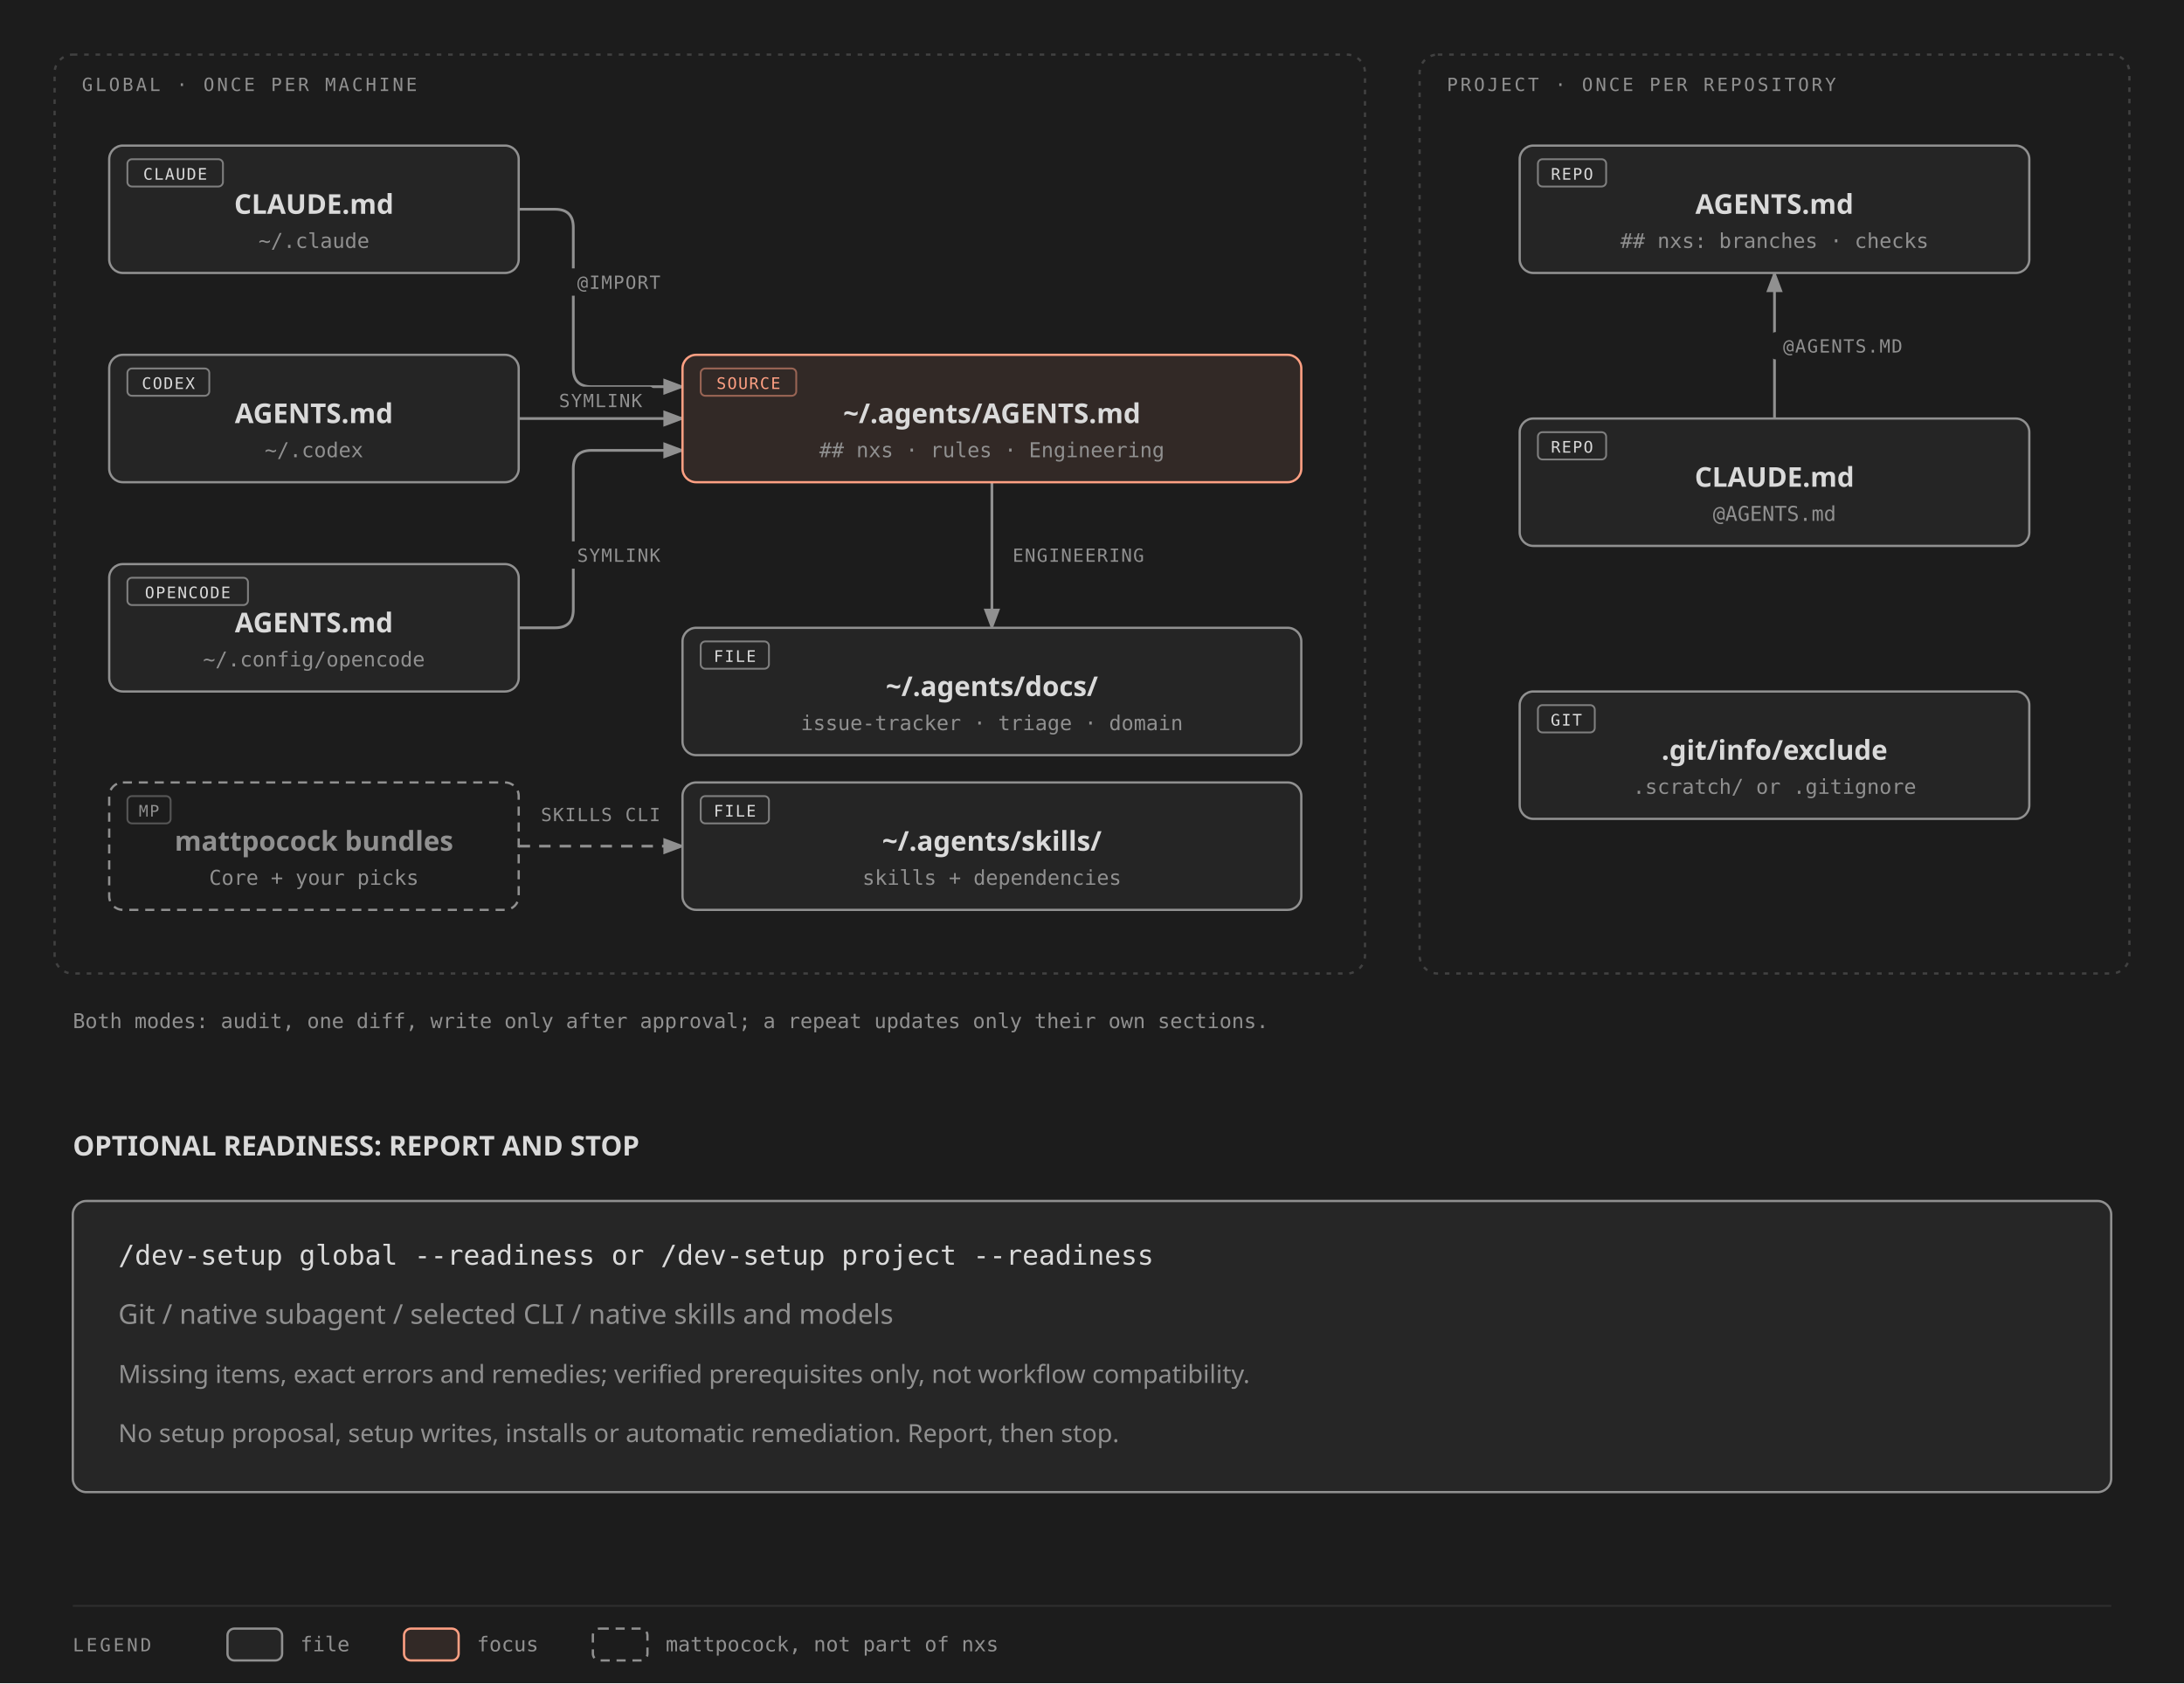
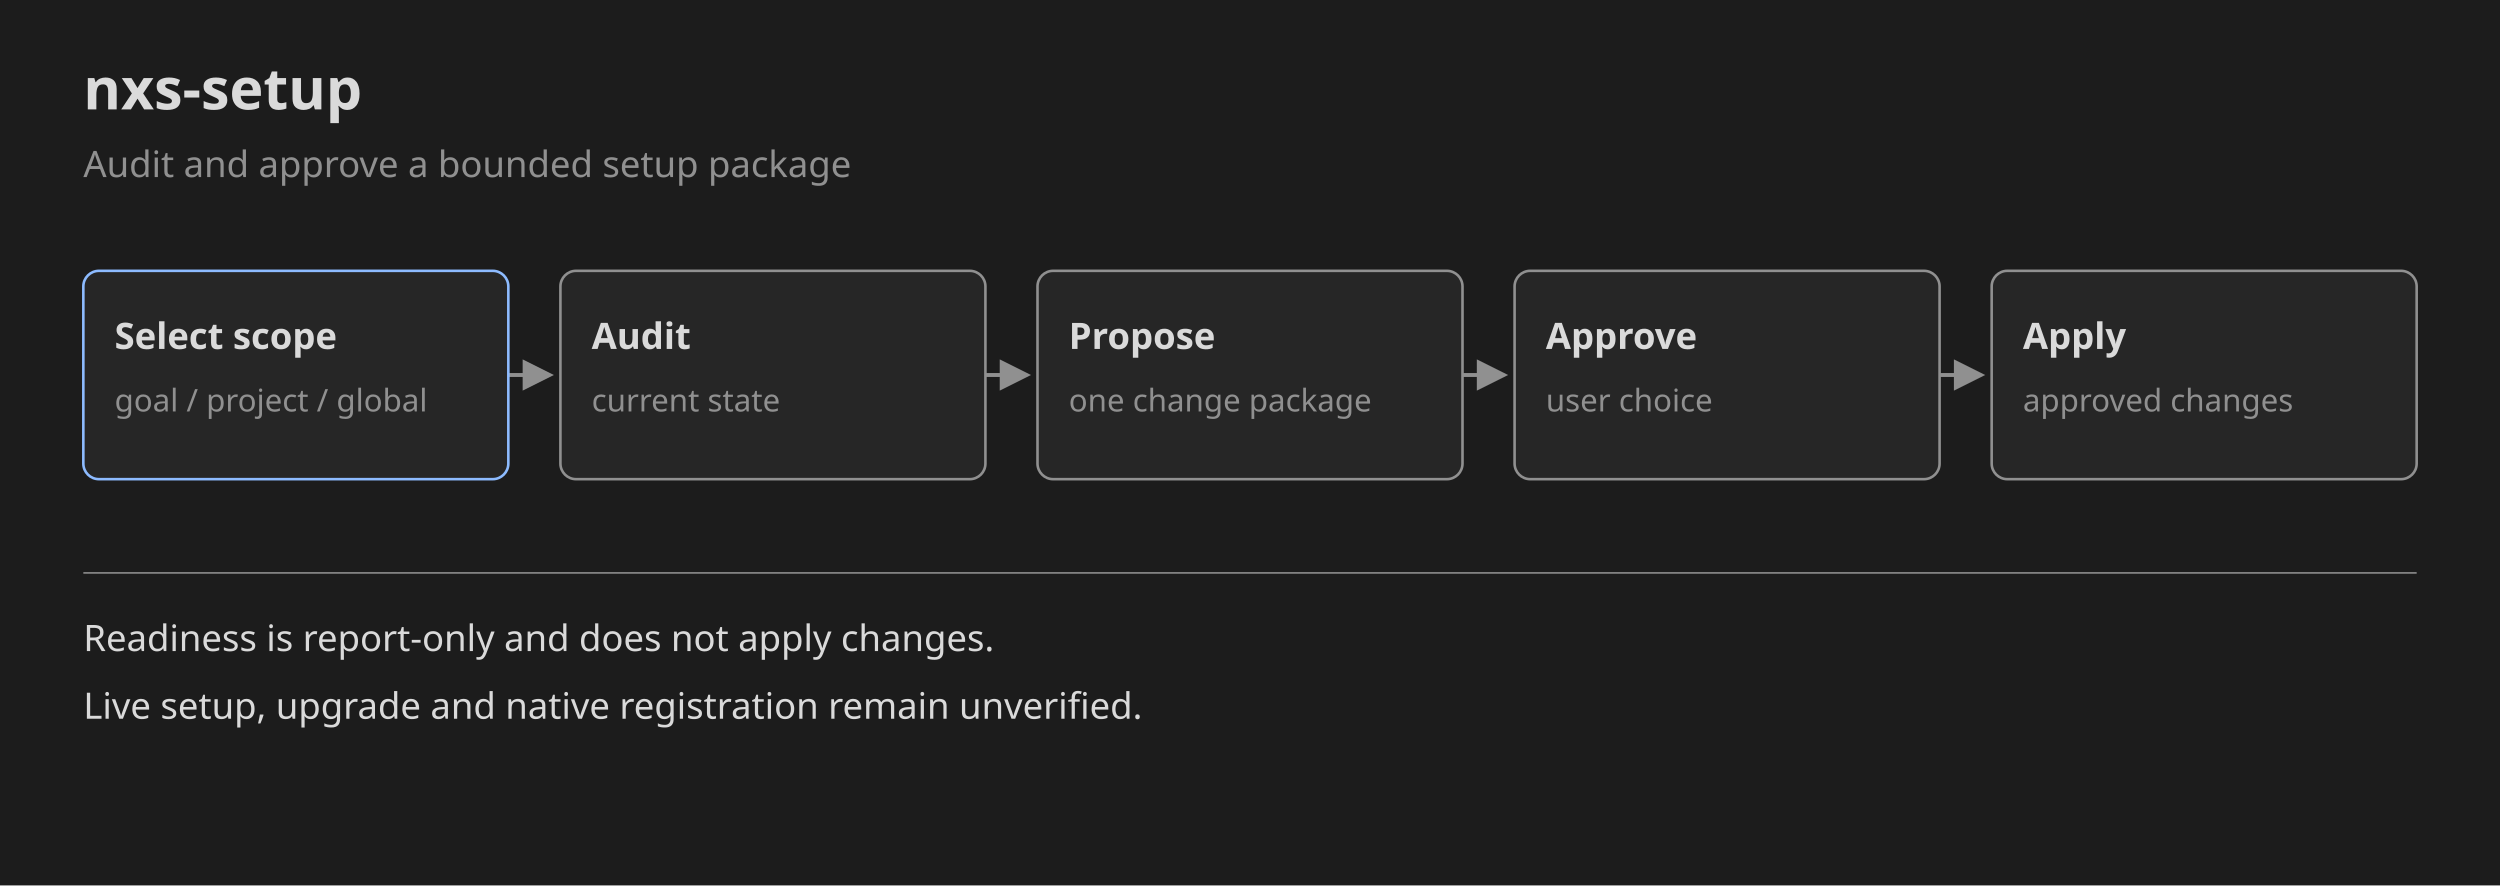
- <svg xmlns="http://www.w3.org/2000/svg" viewBox="0 0 960 740" role="img" aria-labelledby="nxs-setup-dark-title nxs-setup-dark-desc" id="nxs-setup-dark-root">
+ <svg xmlns="http://www.w3.org/2000/svg" viewBox="0 0 960 340" role="img" aria-labelledby="nxs-setup-dark-title nxs-setup-dark-desc">
  <defs>
-     <marker id="nxs-setup-dark-arrow" markerWidth="8" markerHeight="6" refX="7" refY="3" orient="auto">
-       <polygon points="0 0, 8 3, 0 6" fill="#909090" />
-     </marker>
-     <marker id="nxs-setup-dark-arrow-accent" markerWidth="8" markerHeight="6" refX="7" refY="3" orient="auto">
-       <polygon points="0 0, 8 3, 0 6" fill="#ffa083" />
-     </marker>
-     <marker id="nxs-setup-dark-arrow-link" markerWidth="8" markerHeight="6" refX="7" refY="3" orient="auto">
-       <polygon points="0 0, 8 3, 0 6" fill="#8dbbff" />
-     </marker>
-     <marker id="nxs-setup-dark-arrow-soft" markerWidth="8" markerHeight="6" refX="7" refY="3" orient="auto">
-       <polygon points="0 0, 8 3, 0 6" fill="#909090" />
+     <marker id="nxs-setup-dark-arrow" markerWidth="8" markerHeight="8" refX="7" refY="4" orient="auto">
+       <path d="M0 0 L8 4 L0 8 Z" fill="#909090" />
    </marker>
  </defs>
-   <rect width="100%" height="100%" fill="#1c1c1c" />
-   <rect x="24" y="24" width="576" height="404" rx="8" fill="none" stroke="rgba(218,218,218,0.2)" stroke-width="1" stroke-dasharray="2,3" />
-   <text x="36" y="40" fill="#909090" font-size="8" font-family="'Geist Mono', ui-monospace, monospace" letter-spacing="0.14em">GLOBAL · ONCE PER MACHINE</text>
-   <rect x="624" y="24" width="312" height="404" rx="8" fill="none" stroke="rgba(218,218,218,0.2)" stroke-width="1" stroke-dasharray="2,3" />
-   <text x="636" y="40" fill="#909090" font-size="8" font-family="'Geist Mono', ui-monospace, monospace" letter-spacing="0.14em">PROJECT · ONCE PER REPOSITORY</text>
-   <path d="M 228 92 L 244 92 Q 252 92 252 100 L 252 162 Q 252 170 260 170 L 300 170" fill="none" stroke="#909090" stroke-width="1.2" marker-end="url(#nxs-setup-dark-arrow)" />
-   <path d="M 228 184 L 300 184" fill="none" stroke="#909090" stroke-width="1.2" marker-end="url(#nxs-setup-dark-arrow)" />
-   <path d="M 228 276 L 244 276 Q 252 276 252 268 L 252 206 Q 252 198 260 198 L 300 198" fill="none" stroke="#909090" stroke-width="1.2" marker-end="url(#nxs-setup-dark-arrow)" />
-   <path d="M 436 212 L 436 276" fill="none" stroke="#909090" stroke-width="1.2" marker-end="url(#nxs-setup-dark-arrow)" />
-   <path d="M 228 372 L 300 372" fill="none" stroke="#909090" stroke-width="1.2" stroke-dasharray="5,4" marker-end="url(#nxs-setup-dark-arrow-soft)" />
-   <path d="M 780 184 L 780 120" fill="none" stroke="#909090" stroke-width="1.2" marker-end="url(#nxs-setup-dark-arrow)" />
-   <rect x="248.5" y="118" width="47" height="12" rx="2" fill="#1c1c1c" />
-   <text x="272" y="127" fill="#909090" font-size="8" font-family="'Geist Mono', ui-monospace, monospace" text-anchor="middle" letter-spacing="0.06em">@IMPORT</text>
-   <rect x="240.5" y="170" width="47" height="12" rx="2" fill="#1c1c1c" />
-   <text x="264" y="179" fill="#909090" font-size="8" font-family="'Geist Mono', ui-monospace, monospace" text-anchor="middle" letter-spacing="0.06em">SYMLINK</text>
-   <rect x="248.5" y="238" width="47" height="12" rx="2" fill="#1c1c1c" />
-   <text x="272" y="247" fill="#909090" font-size="8" font-family="'Geist Mono', ui-monospace, monospace" text-anchor="middle" letter-spacing="0.06em">SYMLINK</text>
-   <rect x="440" y="238" width="68" height="12" rx="2" fill="#1c1c1c" />
-   <text x="474" y="247" fill="#909090" font-size="8" font-family="'Geist Mono', ui-monospace, monospace" text-anchor="middle" letter-spacing="0.06em">ENGINEERING</text>
-   <rect x="232.5" y="352" width="63" height="12" rx="2" fill="#1c1c1c" />
-   <text x="264" y="361" fill="#909090" font-size="8" font-family="'Geist Mono', ui-monospace, monospace" text-anchor="middle" letter-spacing="0.06em">SKILLS CLI</text>
-   <rect x="778.5" y="146" width="63" height="12" rx="2" fill="#1c1c1c" />
-   <text x="810" y="155" fill="#909090" font-size="8" font-family="'Geist Mono', ui-monospace, monospace" text-anchor="middle" letter-spacing="0.06em">@AGENTS.MD</text>
-   <rect x="48" y="64" width="180" height="56" rx="6" fill="#1c1c1c" />
-   <rect x="48" y="64" width="180" height="56" rx="6" fill="rgba(218,218,218,0.05)" stroke="#909090" stroke-width="1" />
-   <rect x="56" y="70" width="42" height="12" rx="2" fill="transparent" stroke="#dadada" stroke-opacity="0.5" stroke-width="0.8" />
-   <text x="77" y="79" fill="#dadada" font-size="7" font-family="'Geist Mono', ui-monospace, monospace" text-anchor="middle" letter-spacing="0.08em">CLAUDE</text>
-   <text x="138" y="94" fill="#dadada" font-size="12" font-weight="600" font-family="'Geist', system-ui, sans-serif" text-anchor="middle">CLAUDE.md</text>
-   <text x="138" y="109" fill="#909090" font-size="9" font-family="'Geist Mono', ui-monospace, monospace" text-anchor="middle">~/.claude</text>
-   <rect x="48" y="156" width="180" height="56" rx="6" fill="#1c1c1c" />
-   <rect x="48" y="156" width="180" height="56" rx="6" fill="rgba(218,218,218,0.05)" stroke="#909090" stroke-width="1" />
-   <rect x="56" y="162" width="36" height="12" rx="2" fill="transparent" stroke="#dadada" stroke-opacity="0.5" stroke-width="0.8" />
-   <text x="74" y="171" fill="#dadada" font-size="7" font-family="'Geist Mono', ui-monospace, monospace" text-anchor="middle" letter-spacing="0.08em">CODEX</text>
-   <text x="138" y="186" fill="#dadada" font-size="12" font-weight="600" font-family="'Geist', system-ui, sans-serif" text-anchor="middle">AGENTS.md</text>
-   <text x="138" y="201" fill="#909090" font-size="9" font-family="'Geist Mono', ui-monospace, monospace" text-anchor="middle">~/.codex</text>
-   <rect x="48" y="248" width="180" height="56" rx="6" fill="#1c1c1c" />
-   <rect x="48" y="248" width="180" height="56" rx="6" fill="rgba(218,218,218,0.05)" stroke="#909090" stroke-width="1" />
-   <rect x="56" y="254" width="53" height="12" rx="2" fill="transparent" stroke="#dadada" stroke-opacity="0.5" stroke-width="0.8" />
-   <text x="82.5" y="263" fill="#dadada" font-size="7" font-family="'Geist Mono', ui-monospace, monospace" text-anchor="middle" letter-spacing="0.08em">OPENCODE</text>
-   <text x="138" y="278" fill="#dadada" font-size="12" font-weight="600" font-family="'Geist', system-ui, sans-serif" text-anchor="middle">AGENTS.md</text>
-   <text x="138" y="293" fill="#909090" font-size="9" font-family="'Geist Mono', ui-monospace, monospace" text-anchor="middle">~/.config/opencode</text>
-   <rect x="300" y="156" width="272" height="56" rx="6" fill="#1c1c1c" />
-   <rect x="300" y="156" width="272" height="56" rx="6" fill="rgba(255,160,131,0.10)" stroke="#ffa083" stroke-width="1" />
-   <rect x="308" y="162" width="42" height="12" rx="2" fill="transparent" stroke="#ffa083" stroke-opacity="0.5" stroke-width="0.8" />
-   <text x="329" y="171" fill="#ffa083" font-size="7" font-family="'Geist Mono', ui-monospace, monospace" text-anchor="middle" letter-spacing="0.08em">SOURCE</text>
-   <text x="436" y="186" fill="#dadada" font-size="12" font-weight="600" font-family="'Geist', system-ui, sans-serif" text-anchor="middle">~/.agents/AGENTS.md</text>
-   <text x="436" y="201" fill="#909090" font-size="9" font-family="'Geist Mono', ui-monospace, monospace" text-anchor="middle">## nxs · rules · Engineering</text>
-   <rect x="300" y="276" width="272" height="56" rx="6" fill="#1c1c1c" />
-   <rect x="300" y="276" width="272" height="56" rx="6" fill="rgba(218,218,218,0.05)" stroke="#909090" stroke-width="1" />
-   <rect x="308" y="282" width="30" height="12" rx="2" fill="transparent" stroke="#dadada" stroke-opacity="0.5" stroke-width="0.8" />
-   <text x="323" y="291" fill="#dadada" font-size="7" font-family="'Geist Mono', ui-monospace, monospace" text-anchor="middle" letter-spacing="0.08em">FILE</text>
-   <text x="436" y="306" fill="#dadada" font-size="12" font-weight="600" font-family="'Geist', system-ui, sans-serif" text-anchor="middle">~/.agents/docs/</text>
-   <text x="436" y="321" fill="#909090" font-size="9" font-family="'Geist Mono', ui-monospace, monospace" text-anchor="middle">issue-tracker · triage · domain</text>
-   <rect x="48" y="344" width="180" height="56" rx="6" fill="#1c1c1c" />
-   <rect x="48" y="344" width="180" height="56" rx="6" fill="#1c1c1c" stroke="#909090" stroke-width="1" stroke-dasharray="4,3" />
-   <rect x="56" y="350" width="19" height="12" rx="2" fill="transparent" stroke="#909090" stroke-opacity="0.5" stroke-width="0.8" />
-   <text x="65.5" y="359" fill="#909090" font-size="7" font-family="'Geist Mono', ui-monospace, monospace" text-anchor="middle" letter-spacing="0.08em">MP</text>
-   <text x="138" y="374" fill="#909090" font-size="12" font-weight="600" font-family="'Geist', system-ui, sans-serif" text-anchor="middle">mattpocock bundles</text>
-   <text x="138" y="389" fill="#909090" font-size="9" font-family="'Geist Mono', ui-monospace, monospace" text-anchor="middle">Core + your picks</text>
-   <rect x="300" y="344" width="272" height="56" rx="6" fill="#1c1c1c" />
-   <rect x="300" y="344" width="272" height="56" rx="6" fill="rgba(218,218,218,0.05)" stroke="#909090" stroke-width="1" />
-   <rect x="308" y="350" width="30" height="12" rx="2" fill="transparent" stroke="#dadada" stroke-opacity="0.5" stroke-width="0.8" />
-   <text x="323" y="359" fill="#dadada" font-size="7" font-family="'Geist Mono', ui-monospace, monospace" text-anchor="middle" letter-spacing="0.08em">FILE</text>
-   <text x="436" y="374" fill="#dadada" font-size="12" font-weight="600" font-family="'Geist', system-ui, sans-serif" text-anchor="middle">~/.agents/skills/</text>
-   <text x="436" y="389" fill="#909090" font-size="9" font-family="'Geist Mono', ui-monospace, monospace" text-anchor="middle">skills + dependencies</text>
-   <rect x="668" y="64" width="224" height="56" rx="6" fill="#1c1c1c" />
-   <rect x="668" y="64" width="224" height="56" rx="6" fill="rgba(218,218,218,0.05)" stroke="#909090" stroke-width="1" />
-   <rect x="676" y="70" width="30" height="12" rx="2" fill="transparent" stroke="#dadada" stroke-opacity="0.5" stroke-width="0.8" />
-   <text x="691" y="79" fill="#dadada" font-size="7" font-family="'Geist Mono', ui-monospace, monospace" text-anchor="middle" letter-spacing="0.08em">REPO</text>
-   <text x="780" y="94" fill="#dadada" font-size="12" font-weight="600" font-family="'Geist', system-ui, sans-serif" text-anchor="middle">AGENTS.md</text>
-   <text x="780" y="109" fill="#909090" font-size="9" font-family="'Geist Mono', ui-monospace, monospace" text-anchor="middle">## nxs: branches · checks</text>
-   <rect x="668" y="184" width="224" height="56" rx="6" fill="#1c1c1c" />
-   <rect x="668" y="184" width="224" height="56" rx="6" fill="rgba(218,218,218,0.05)" stroke="#909090" stroke-width="1" />
-   <rect x="676" y="190" width="30" height="12" rx="2" fill="transparent" stroke="#dadada" stroke-opacity="0.5" stroke-width="0.8" />
-   <text x="691" y="199" fill="#dadada" font-size="7" font-family="'Geist Mono', ui-monospace, monospace" text-anchor="middle" letter-spacing="0.08em">REPO</text>
-   <text x="780" y="214" fill="#dadada" font-size="12" font-weight="600" font-family="'Geist', system-ui, sans-serif" text-anchor="middle">CLAUDE.md</text>
-   <text x="780" y="229" fill="#909090" font-size="9" font-family="'Geist Mono', ui-monospace, monospace" text-anchor="middle">@AGENTS.md</text>
-   <rect x="668" y="304" width="224" height="56" rx="6" fill="#1c1c1c" />
-   <rect x="668" y="304" width="224" height="56" rx="6" fill="rgba(218,218,218,0.05)" stroke="#909090" stroke-width="1" />
-   <rect x="676" y="310" width="25" height="12" rx="2" fill="transparent" stroke="#dadada" stroke-opacity="0.5" stroke-width="0.8" />
-   <text x="688.5" y="319" fill="#dadada" font-size="7" font-family="'Geist Mono', ui-monospace, monospace" text-anchor="middle" letter-spacing="0.08em">GIT</text>
-   <text x="780" y="334" fill="#dadada" font-size="12" font-weight="600" font-family="'Geist', system-ui, sans-serif" text-anchor="middle">.git/info/exclude</text>
-   <text x="780" y="349" fill="#909090" font-size="9" font-family="'Geist Mono', ui-monospace, monospace" text-anchor="middle">.scratch/ or .gitignore</text>
-   <text x="32" y="452" fill="#909090" font-size="9" font-family="'Geist Mono', ui-monospace, monospace">Both modes: audit, one diff, write only after approval; a repeat updates only their own sections.</text>
-   <text x="32" y="508" fill="#dadada" font-size="12" font-family="'Geist', system-ui, sans-serif" font-weight="600">OPTIONAL READINESS: REPORT AND STOP</text>
-   <rect x="32" y="528" width="896" height="128" rx="6" fill="#262626" stroke="#909090" stroke-width="1" />
-   <text x="52" y="556" fill="#dadada" font-size="12" font-family="'Geist Mono', ui-monospace, monospace">/dev-setup global --readiness   or   /dev-setup project --readiness</text>
-   <text x="52" y="582" fill="#909090" font-size="12" font-family="'Geist', system-ui, sans-serif">Git / native subagent / selected CLI / native skills and models</text>
-   <text x="52" y="608" fill="#909090" font-size="11" font-family="'Geist', system-ui, sans-serif">Missing items, exact errors and remedies; verified prerequisites only, not workflow compatibility.</text>
-   <text x="52" y="634" fill="#909090" font-size="11" font-family="'Geist', system-ui, sans-serif">No setup proposal, setup writes, installs or automatic remediation. Report, then stop.</text>
-   <g transform="translate(0 240)">
-     <line x1="32" y1="466" x2="928" y2="466" stroke="rgba(218,218,218,0.1)" stroke-width="0.8" />
-     <text x="32" y="486" fill="#909090" font-size="8" font-family="'Geist Mono', ui-monospace, monospace" letter-spacing="0.14em">LEGEND</text>
-     <rect x="100" y="476" width="24" height="14" rx="3" fill="rgba(218,218,218,0.05)" stroke="#909090" stroke-width="1" />
-     <text x="132" y="486" fill="#909090" font-size="9" font-family="'Geist Mono', ui-monospace, monospace">file</text>
-     <rect x="177.6" y="476" width="24" height="14" rx="3" fill="rgba(255,160,131,0.10)" stroke="#ffa083" stroke-width="1" />
-     <text x="209.6" y="486" fill="#909090" font-size="9" font-family="'Geist Mono', ui-monospace, monospace">focus</text>
-     <rect x="260.6" y="476" width="24" height="14" rx="3" fill="#1c1c1c" stroke="#909090" stroke-width="1" stroke-dasharray="4,3" />
-     <text x="292.6" y="486" fill="#909090" font-size="9" font-family="'Geist Mono', ui-monospace, monospace">mattpocock, not part of nxs</text>
-   </g>
+   <rect width="960" height="340" fill="#1c1c1c" />
+   <text x="32" y="42" fill="#dadada" font-family="system-ui, sans-serif" font-size="22" font-weight="600">nxs-setup</text>
+   <text x="32" y="68" fill="#909090" font-family="system-ui, sans-serif" font-size="14">Audit and approve a bounded setup package</text>
+   <path d="M 195.2 144 H 211.2" stroke="#909090" stroke-width="1.5" fill="none" marker-end="url(#nxs-setup-dark-arrow)" />
+   <path d="M 378.4 144 H 394.4" stroke="#909090" stroke-width="1.5" fill="none" marker-end="url(#nxs-setup-dark-arrow)" />
+   <path d="M 561.6 144 H 577.6" stroke="#909090" stroke-width="1.5" fill="none" marker-end="url(#nxs-setup-dark-arrow)" />
+   <path d="M 744.8 144 H 760.8" stroke="#909090" stroke-width="1.5" fill="none" marker-end="url(#nxs-setup-dark-arrow)" />
+   <rect x="32" y="104" width="163.2" height="80" rx="6" fill="#262626" stroke="#8dbbff" />
+   <text x="44" y="134" fill="#dadada" font-family="system-ui, sans-serif" font-size="14" font-weight="600">Select scope</text>
+   <text x="44" y="158" fill="#909090" font-family="system-ui, sans-serif" font-size="12">goal / project / global</text>
+   <rect x="215.2" y="104" width="163.2" height="80" rx="6" fill="#262626" stroke="#909090" />
+   <text x="227.2" y="134" fill="#dadada" font-family="system-ui, sans-serif" font-size="14" font-weight="600">Audit</text>
+   <text x="227.2" y="158" fill="#909090" font-family="system-ui, sans-serif" font-size="12">current state</text>
+   <rect x="398.4" y="104" width="163.2" height="80" rx="6" fill="#262626" stroke="#909090" />
+   <text x="410.4" y="134" fill="#dadada" font-family="system-ui, sans-serif" font-size="14" font-weight="600">Propose</text>
+   <text x="410.4" y="158" fill="#909090" font-family="system-ui, sans-serif" font-size="12">one change package</text>
+   <rect x="581.6" y="104" width="163.2" height="80" rx="6" fill="#262626" stroke="#909090" />
+   <text x="593.6" y="134" fill="#dadada" font-family="system-ui, sans-serif" font-size="14" font-weight="600">Approve</text>
+   <text x="593.6" y="158" fill="#909090" font-family="system-ui, sans-serif" font-size="12">user choice</text>
+   <rect x="764.8" y="104" width="163.2" height="80" rx="6" fill="#262626" stroke="#909090" />
+   <text x="776.8" y="134" fill="#dadada" font-family="system-ui, sans-serif" font-size="14" font-weight="600">Apply</text>
+   <text x="776.8" y="158" fill="#909090" font-family="system-ui, sans-serif" font-size="12">approved changes</text>
+   <path d="M32 220 H928" stroke="#909090" stroke-width="0.6" />
+   <text x="32" y="250" fill="#dadada" font-family="system-ui, sans-serif" font-size="14">Readiness is report-only and does not apply changes.</text>
+   <text x="32" y="276" fill="#dadada" font-family="system-ui, sans-serif" font-size="14">Live setup, upgrade and native registration remain unverified.</text>
</svg>
